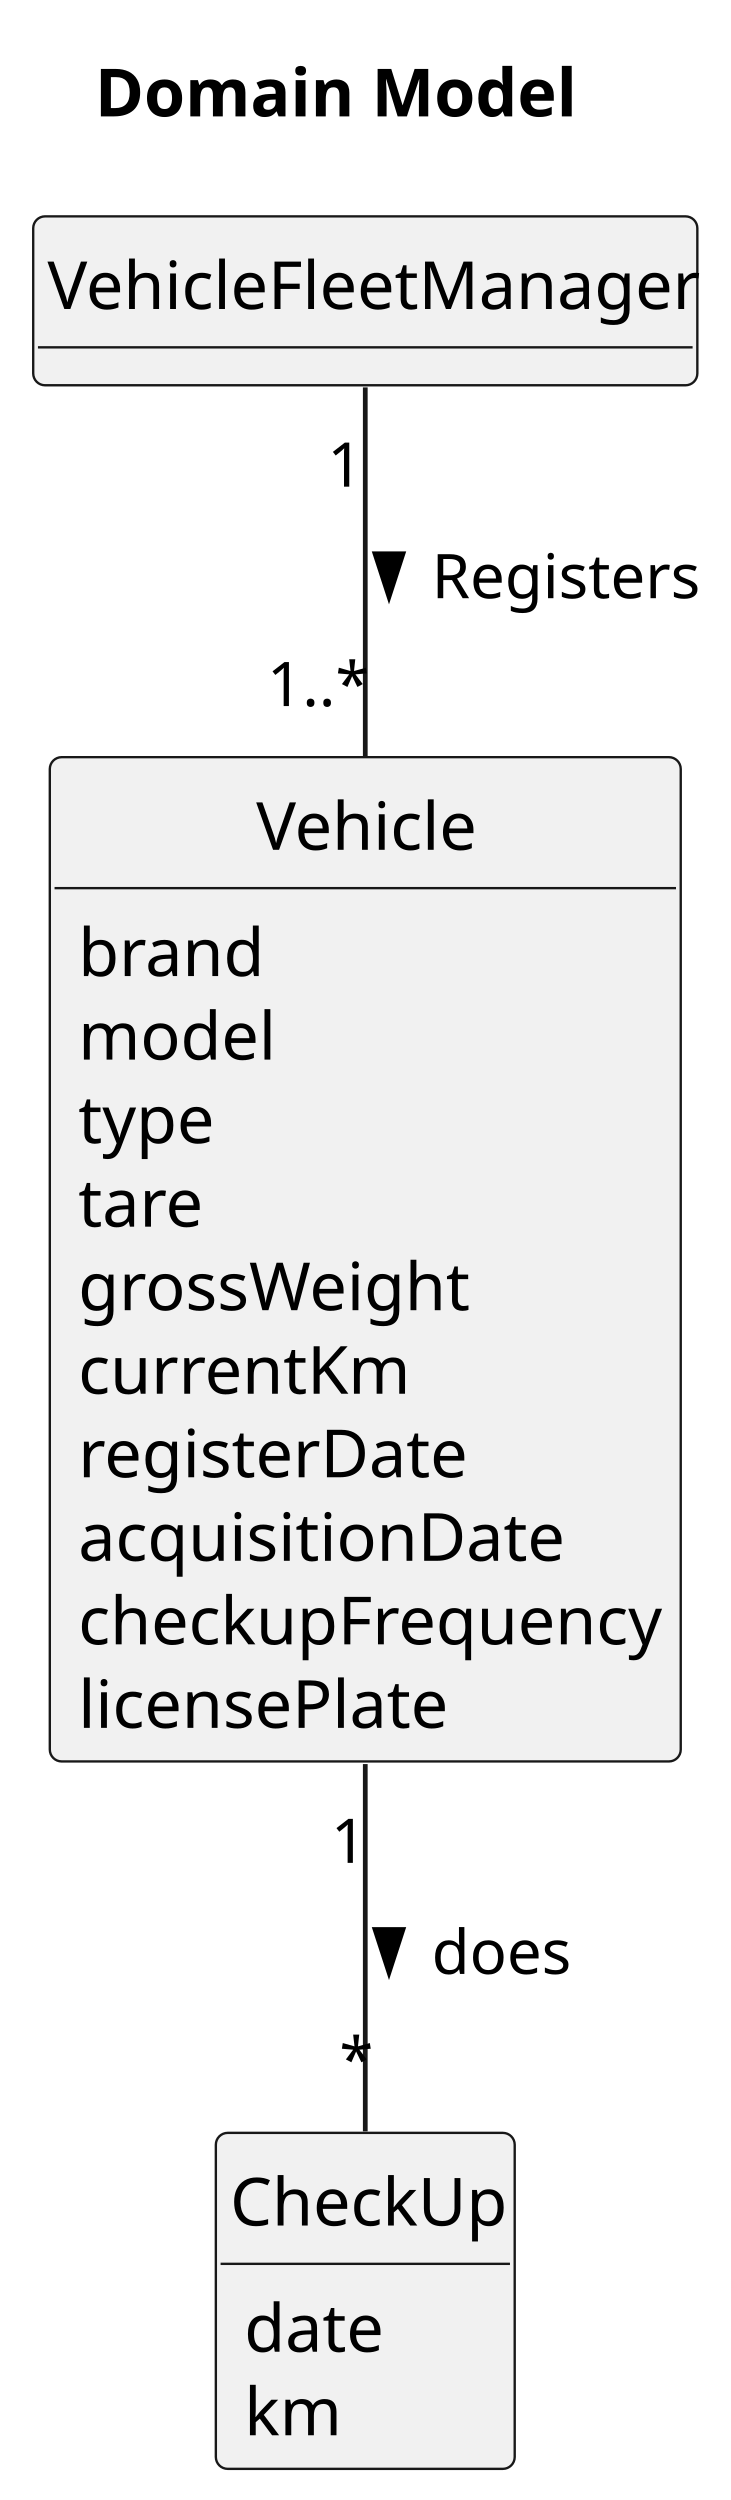
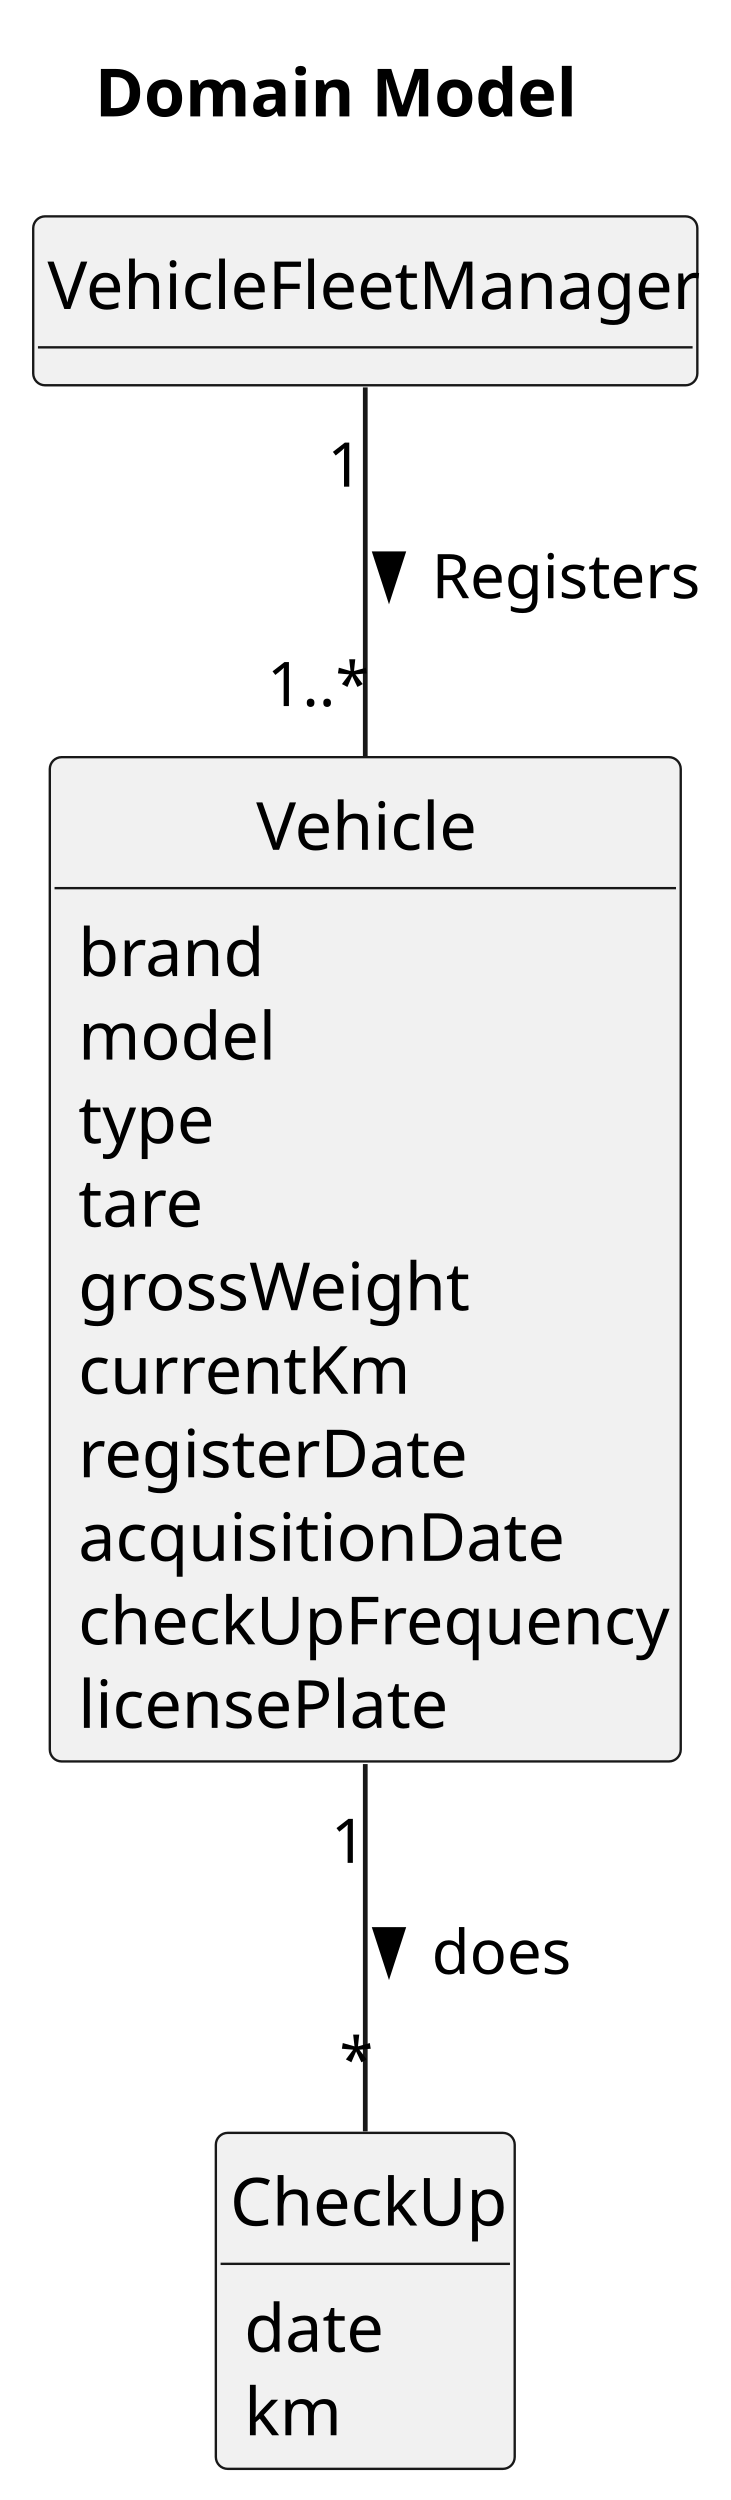
<svg xmlns="http://www.w3.org/2000/svg" contentStyleType="text/css" height="527px" preserveAspectRatio="none" style="width:154px;height:527px;background:#FFFFFF;" version="1.1" viewBox="0 0 154 527" width="154px" zoomAndPan="magnify">
  <defs />
  <g>
    <rect fill="none" height="27.609" id="_title" style="stroke:none;stroke-width:1.0;" width="110" x="15" y="5" />
    <text fill="#000000" font-family="sans-serif" font-size="14" font-weight="bold" lengthAdjust="spacing" textLength="100" x="20" y="24.533">Domain Model</text>
    <g id="elem_VehicleFleetManager">
      <rect codeLine="12" fill="#F1F1F1" height="35.609" id="VehicleFleetManager" rx="2.5" ry="2.5" style="stroke:#181818;stroke-width:0.5;" width="140" x="7" y="45.609" />
      <text fill="#000000" font-family="sans-serif" font-size="14" lengthAdjust="spacing" textLength="134" x="10" y="65.143">VehicleFleetManager</text>
      <line style="stroke:#181818;stroke-width:0.5;" x1="8" x2="146" y1="73.219" y2="73.219" />
    </g>
    <g id="elem_Vehicle">
      <rect codeLine="19" fill="#F1F1F1" height="211.703" id="Vehicle" rx="2.5" ry="2.5" style="stroke:#181818;stroke-width:0.5;" width="133" x="10.5" y="159.609" />
      <text fill="#000000" font-family="sans-serif" font-size="14" lengthAdjust="spacing" textLength="46" x="54" y="179.143">Vehicle</text>
      <line style="stroke:#181818;stroke-width:0.5;" x1="11.5" x2="142.5" y1="187.219" y2="187.219" />
      <text fill="#000000" font-family="sans-serif" font-size="14" lengthAdjust="spacing" textLength="37" x="16.5" y="205.752">brand</text>
      <text fill="#000000" font-family="sans-serif" font-size="14" lengthAdjust="spacing" textLength="38" x="16.5" y="223.361">model</text>
      <text fill="#000000" font-family="sans-serif" font-size="14" lengthAdjust="spacing" textLength="27" x="16.5" y="240.971">type</text>
      <text fill="#000000" font-family="sans-serif" font-size="14" lengthAdjust="spacing" textLength="25" x="16.5" y="258.58">tare</text>
      <text fill="#000000" font-family="sans-serif" font-size="14" lengthAdjust="spacing" textLength="79" x="16.5" y="276.19">grossWeight</text>
      <text fill="#000000" font-family="sans-serif" font-size="14" lengthAdjust="spacing" textLength="65" x="16.5" y="293.799">currentKm</text>
      <text fill="#000000" font-family="sans-serif" font-size="14" lengthAdjust="spacing" textLength="78" x="16.5" y="311.408">registerDate</text>
      <text fill="#000000" font-family="sans-serif" font-size="14" lengthAdjust="spacing" textLength="97" x="16.5" y="329.018">acquisitionDate</text>
-       <text fill="#000000" font-family="sans-serif" font-size="14" lengthAdjust="spacing" textLength="121" x="16.5" y="346.627">checkupFrequency</text>
+       <text fill="#000000" font-family="sans-serif" font-size="14" lengthAdjust="spacing" textLength="121" x="16.5" y="346.627">checkUpFrequency</text>
      <text fill="#000000" font-family="sans-serif" font-size="14" lengthAdjust="spacing" textLength="76" x="16.5" y="364.236">licensePlate</text>
    </g>
    <g id="elem_CheckUp">
      <rect codeLine="32" fill="#F1F1F1" height="70.828" id="CheckUp" rx="2.5" ry="2.5" style="stroke:#181818;stroke-width:0.5;" width="63" x="45.5" y="449.609" />
      <text fill="#000000" font-family="sans-serif" font-size="14" lengthAdjust="spacing" textLength="57" x="48.5" y="469.143">CheckUp</text>
      <line style="stroke:#181818;stroke-width:0.5;" x1="46.5" x2="107.5" y1="477.219" y2="477.219" />
      <text fill="#000000" font-family="sans-serif" font-size="14" lengthAdjust="spacing" textLength="28" x="51.5" y="495.752">date</text>
      <text fill="#000000" font-family="sans-serif" font-size="14" lengthAdjust="spacing" textLength="18" x="51.5" y="513.361">km</text>
    </g>
    <g id="link_Vehicle_CheckUp">
      <path codeLine="41" d="M77,371.859 C77,399.829 77,428.119 77,449.299 " fill="none" id="Vehicle-CheckUp" style="stroke:#181818;stroke-width:1.0;" />
      <polygon fill="#000000" points="82,415.785,84.939,406.74,79.061,406.74,82,415.785" style="stroke:#000000;stroke-width:1.0;" />
      <text fill="#000000" font-family="sans-serif" font-size="13" lengthAdjust="spacing" textLength="28" x="91" y="416.104">does</text>
      <text fill="#000000" font-family="sans-serif" font-size="13" lengthAdjust="spacing" textLength="7" x="69.776" y="392.694">1</text>
      <text fill="#000000" font-family="sans-serif" font-size="13" lengthAdjust="spacing" textLength="5" x="71.539" y="438.765">*</text>
    </g>
    <g id="link_VehicleFleetManager_Vehicle">
      <path codeLine="42" d="M77,81.659 C77,99.519 77,129.119 77,159.359 " fill="none" id="VehicleFleetManager-Vehicle" style="stroke:#181818;stroke-width:1.0;" />
      <polygon fill="#000000" points="82,125.785,84.939,116.74,79.061,116.74,82,125.785" style="stroke:#000000;stroke-width:1.0;" />
      <text fill="#000000" font-family="sans-serif" font-size="13" lengthAdjust="spacing" textLength="55" x="91" y="126.105">Registers</text>
      <text fill="#000000" font-family="sans-serif" font-size="13" lengthAdjust="spacing" textLength="7" x="69.016" y="102.585">1</text>
      <text fill="#000000" font-family="sans-serif" font-size="13" lengthAdjust="spacing" textLength="20" x="56.297" y="148.844">1..*</text>
    </g>
  </g>
</svg>
